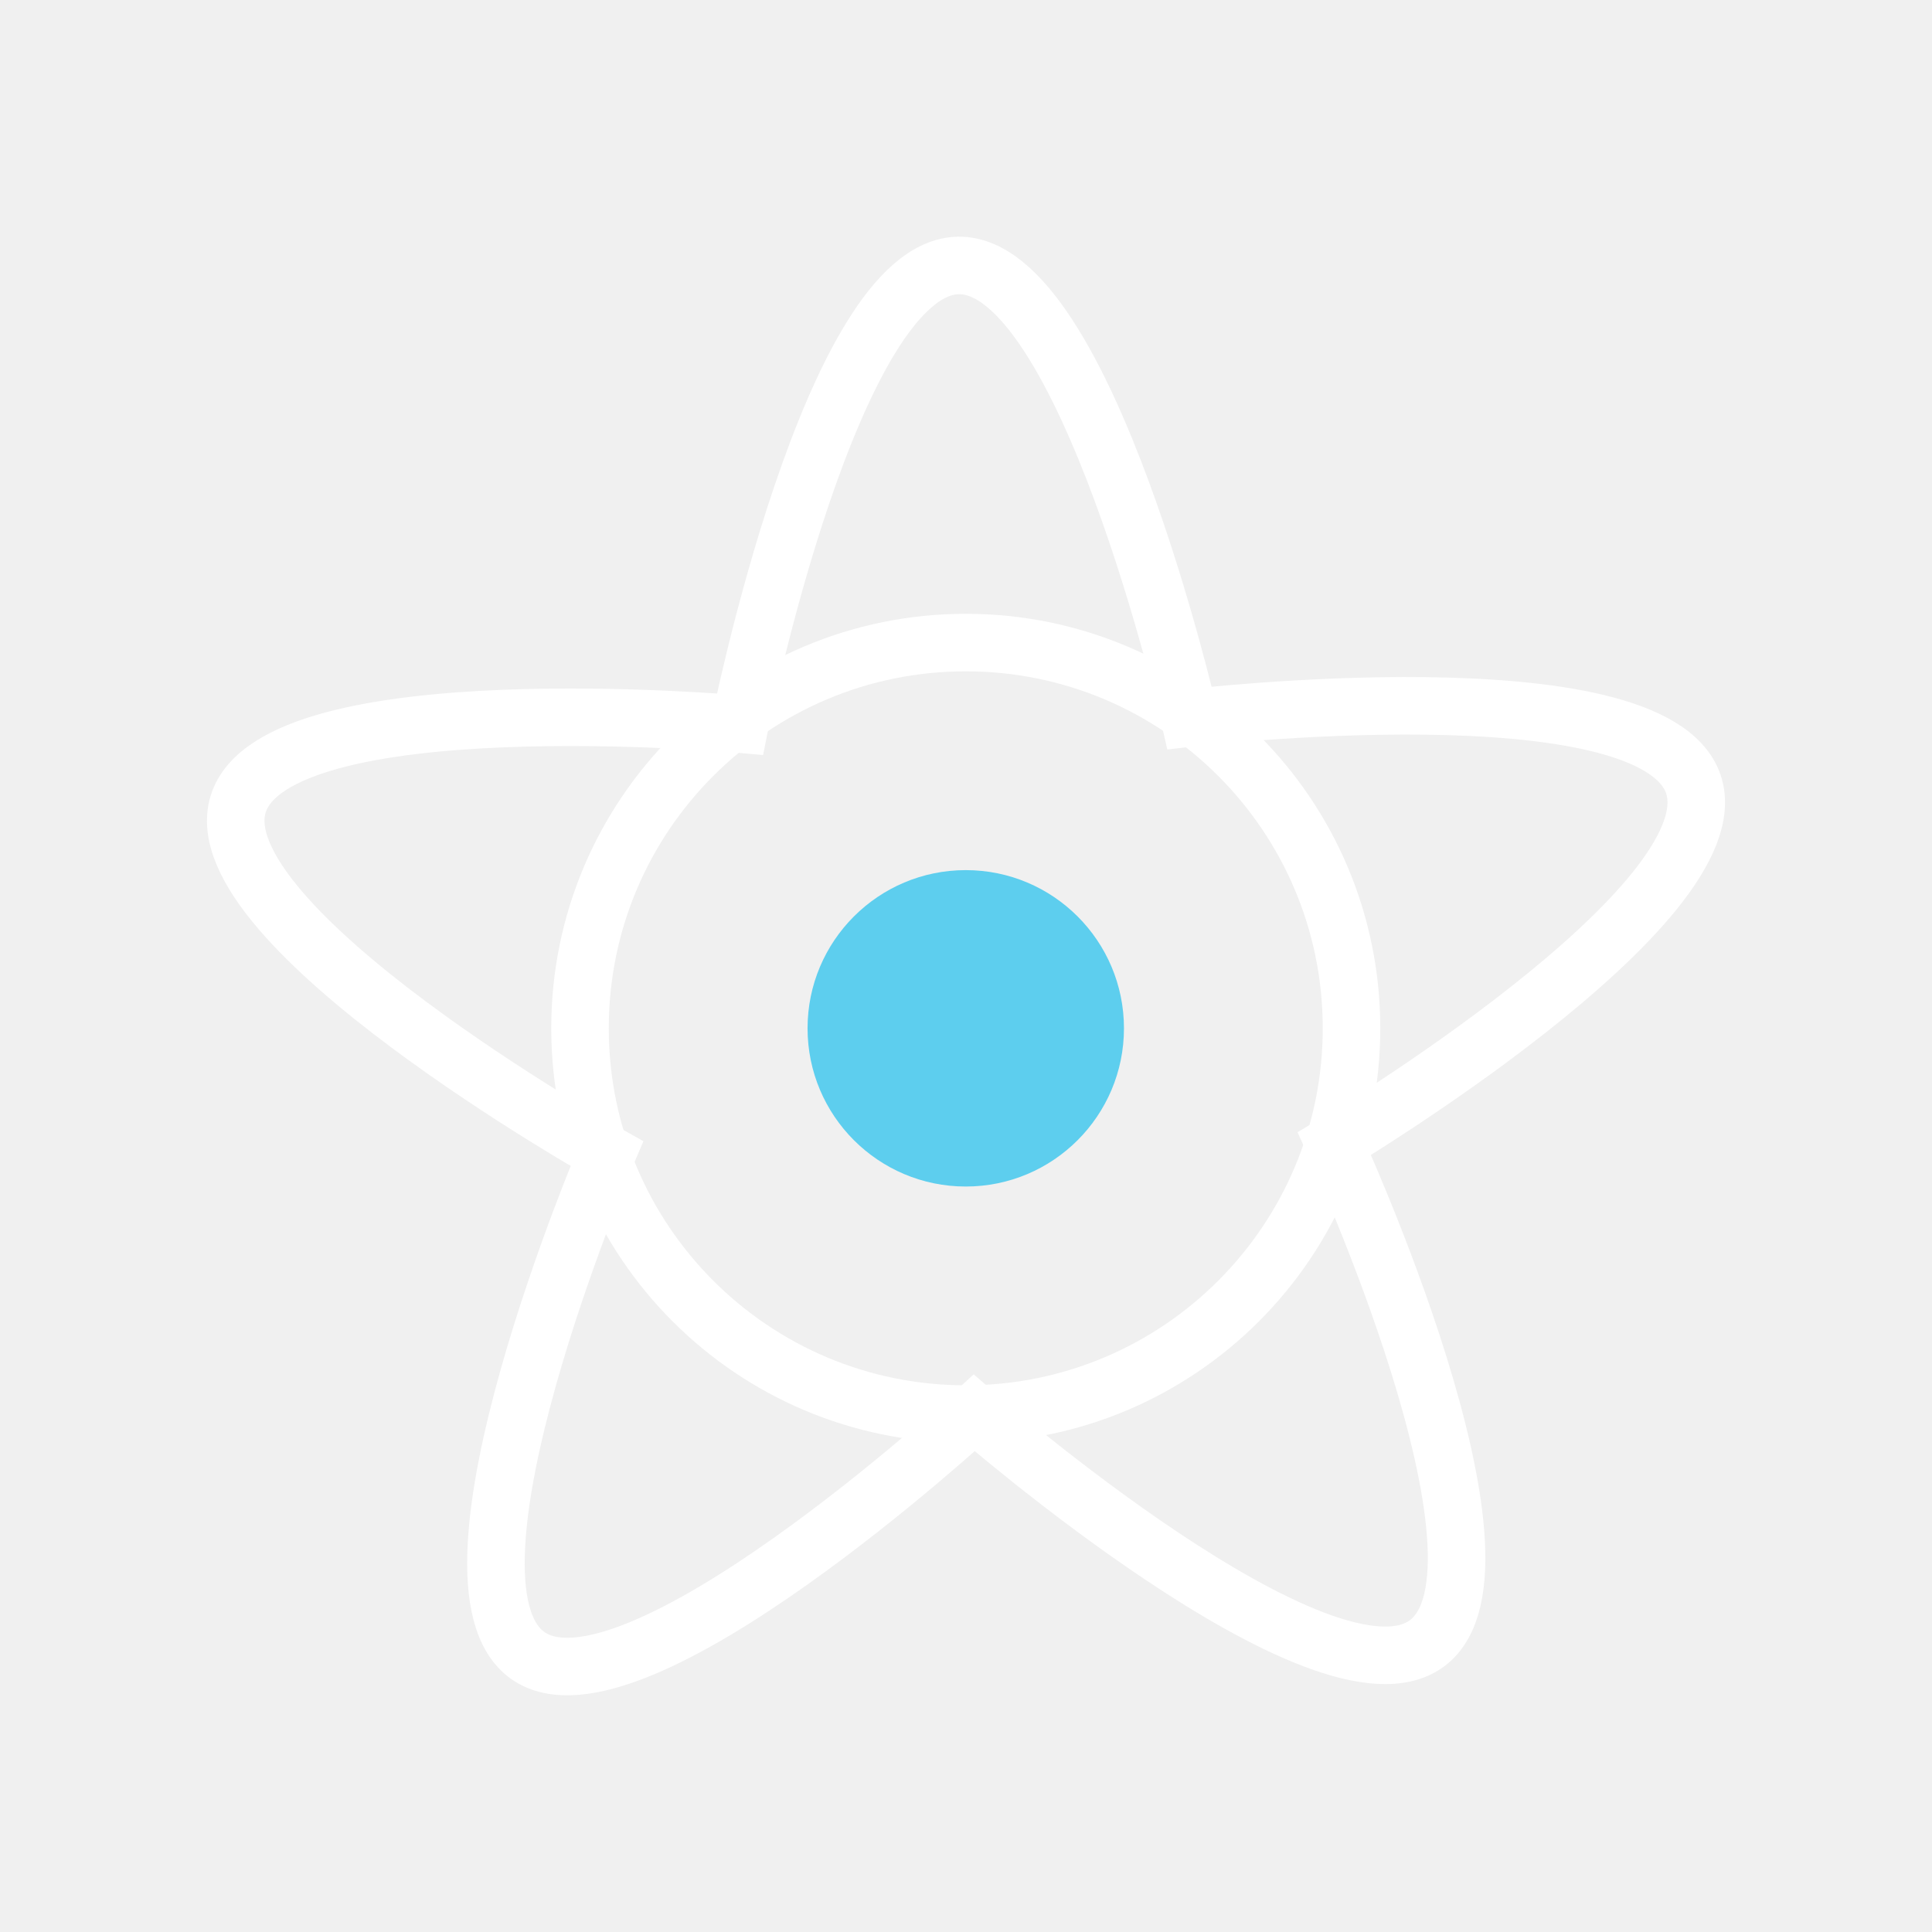
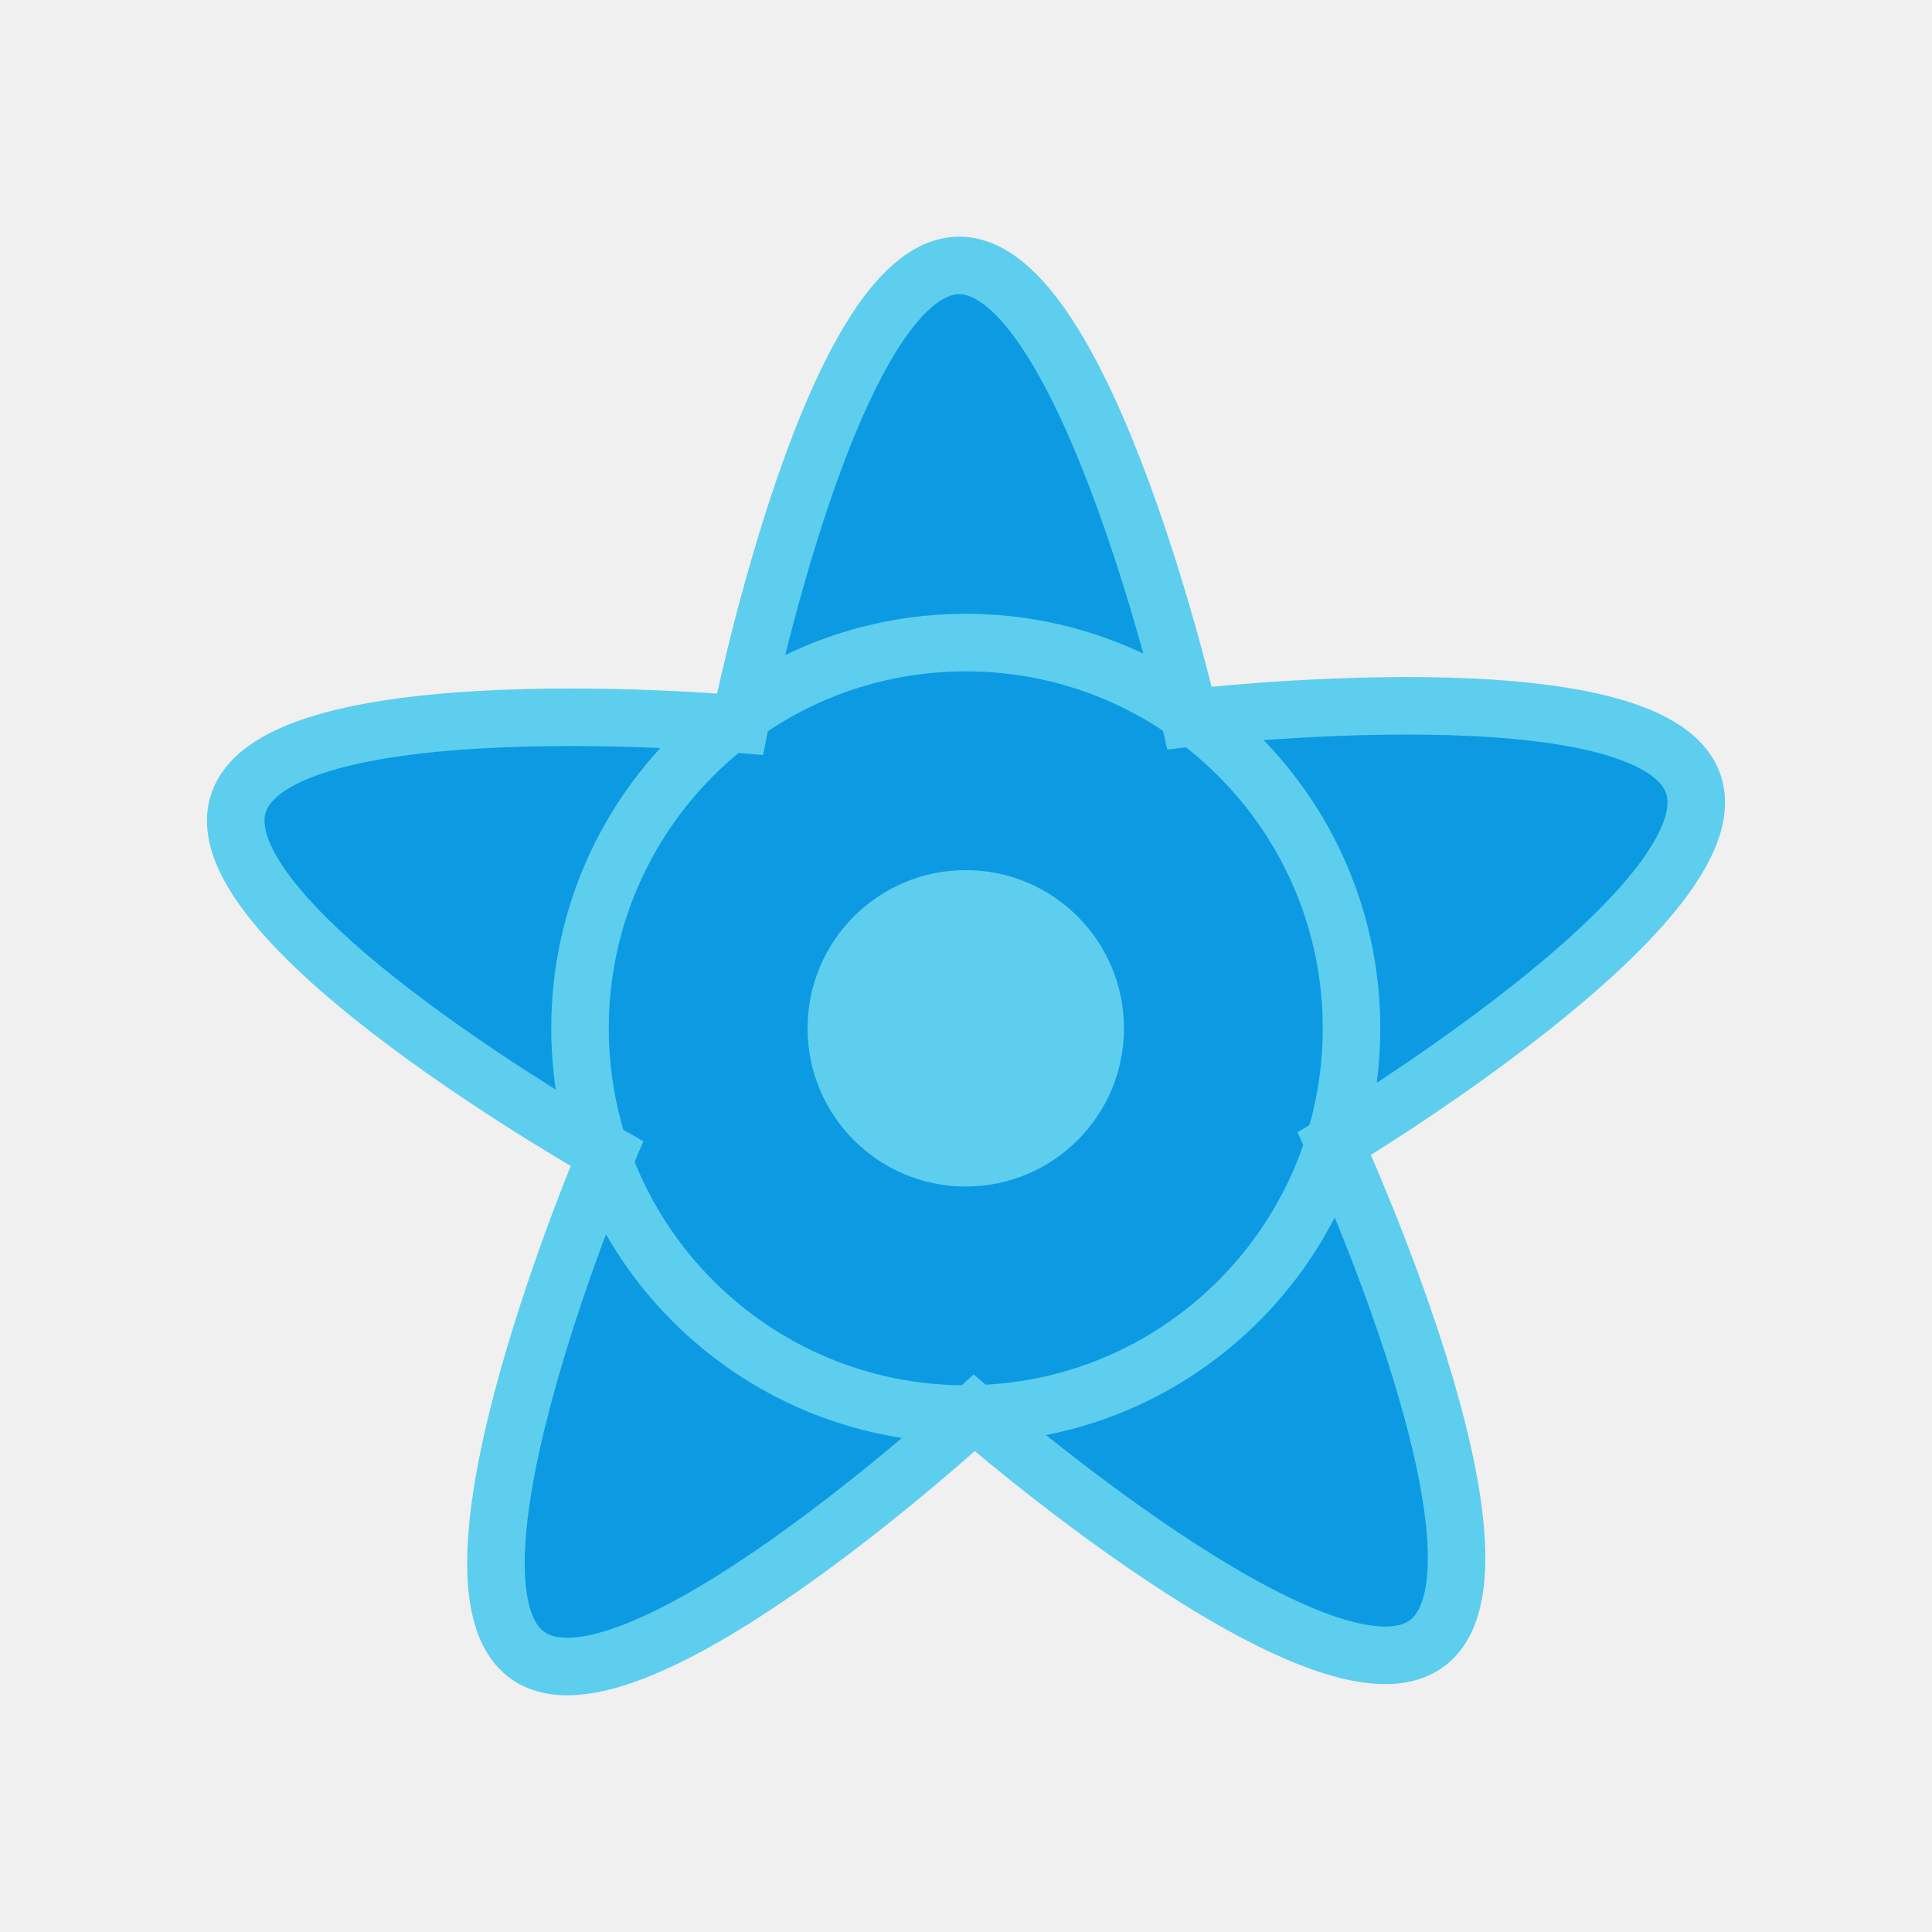
<svg xmlns="http://www.w3.org/2000/svg" version="1.2" baseProfile="tiny" id="Layer_1" x="0px" y="0px" width="403px" height="403px" viewBox="197.5 98.5 403 403" xml:space="preserve">
  <rect x="196.5" y="97.5" display="none" fill="#282C34" width="406" height="406" />
-   <path fill="none" stroke="#ffffff" stroke-width="12" stroke-miterlimit="10" d="M445.639,248.256c0,0,96.545-11.283,105.076,13.801  c8.531,25.083-74.869,75.005-74.869,75.005s40.562,88.332,19.343,104.197c-21.221,15.865-94.472-48.027-94.472-48.027  s-71.472,65.875-93.118,50.597c-21.645-15.276,16.482-104.687,16.482-104.687s-84.737-47.619-76.896-72.927  c7.842-25.308,104.658-16.676,104.658-16.676s19.103-95.305,45.595-95.667C423.931,153.509,445.639,248.256,445.639,248.256z" />
-   <circle fill="none" stroke="#ffffff" stroke-width="12" stroke-miterlimit="10" cx="398.95" cy="313" r="80.464" />
+   <path fill="#0C9BE3" stroke="#5DCEEE" stroke-width="12" stroke-miterlimit="10" d="M445.639,248.256c0,0,96.545-11.283,105.076,13.801  c8.531,25.083-74.869,75.005-74.869,75.005s40.562,88.332,19.343,104.197c-21.221,15.865-94.472-48.027-94.472-48.027  s-71.472,65.875-93.118,50.597c-21.645-15.276,16.482-104.687,16.482-104.687s-84.737-47.619-76.896-72.927  c7.842-25.308,104.658-16.676,104.658-16.676s19.103-95.305,45.595-95.667C423.931,153.509,445.639,248.256,445.639,248.256z" />
+   <circle fill="none" stroke="#5DCEEE" stroke-width="12" stroke-miterlimit="10" cx="398.95" cy="313" r="80.464" />
  <circle fill="#5DCEEE" cx="398.95" cy="313" r="33" />
</svg>
